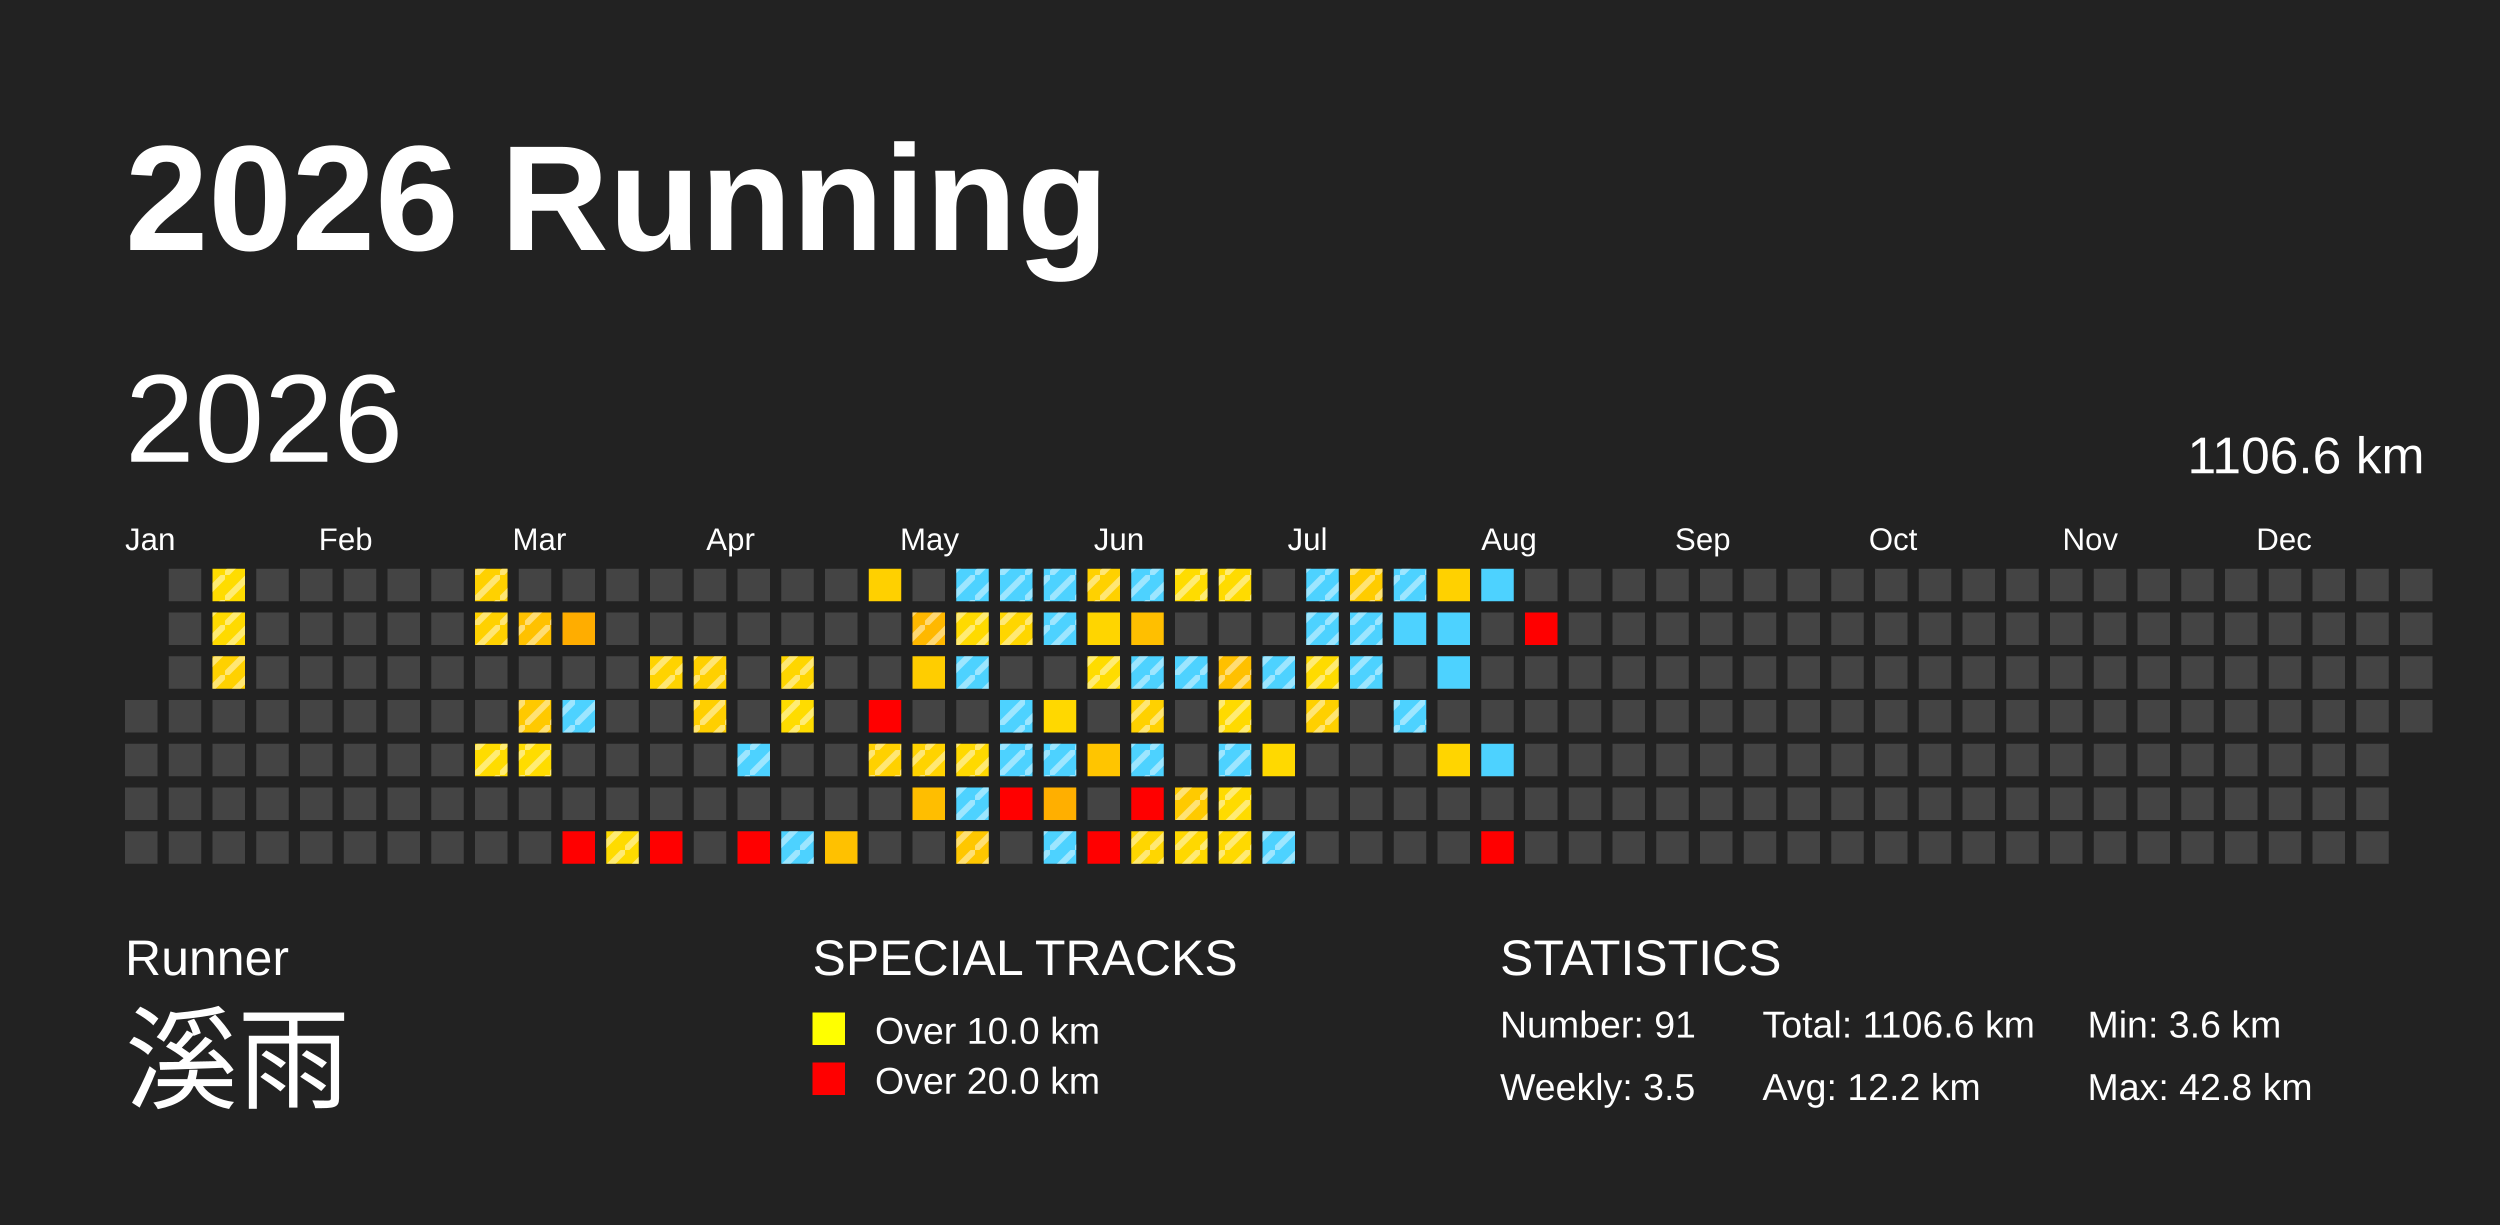
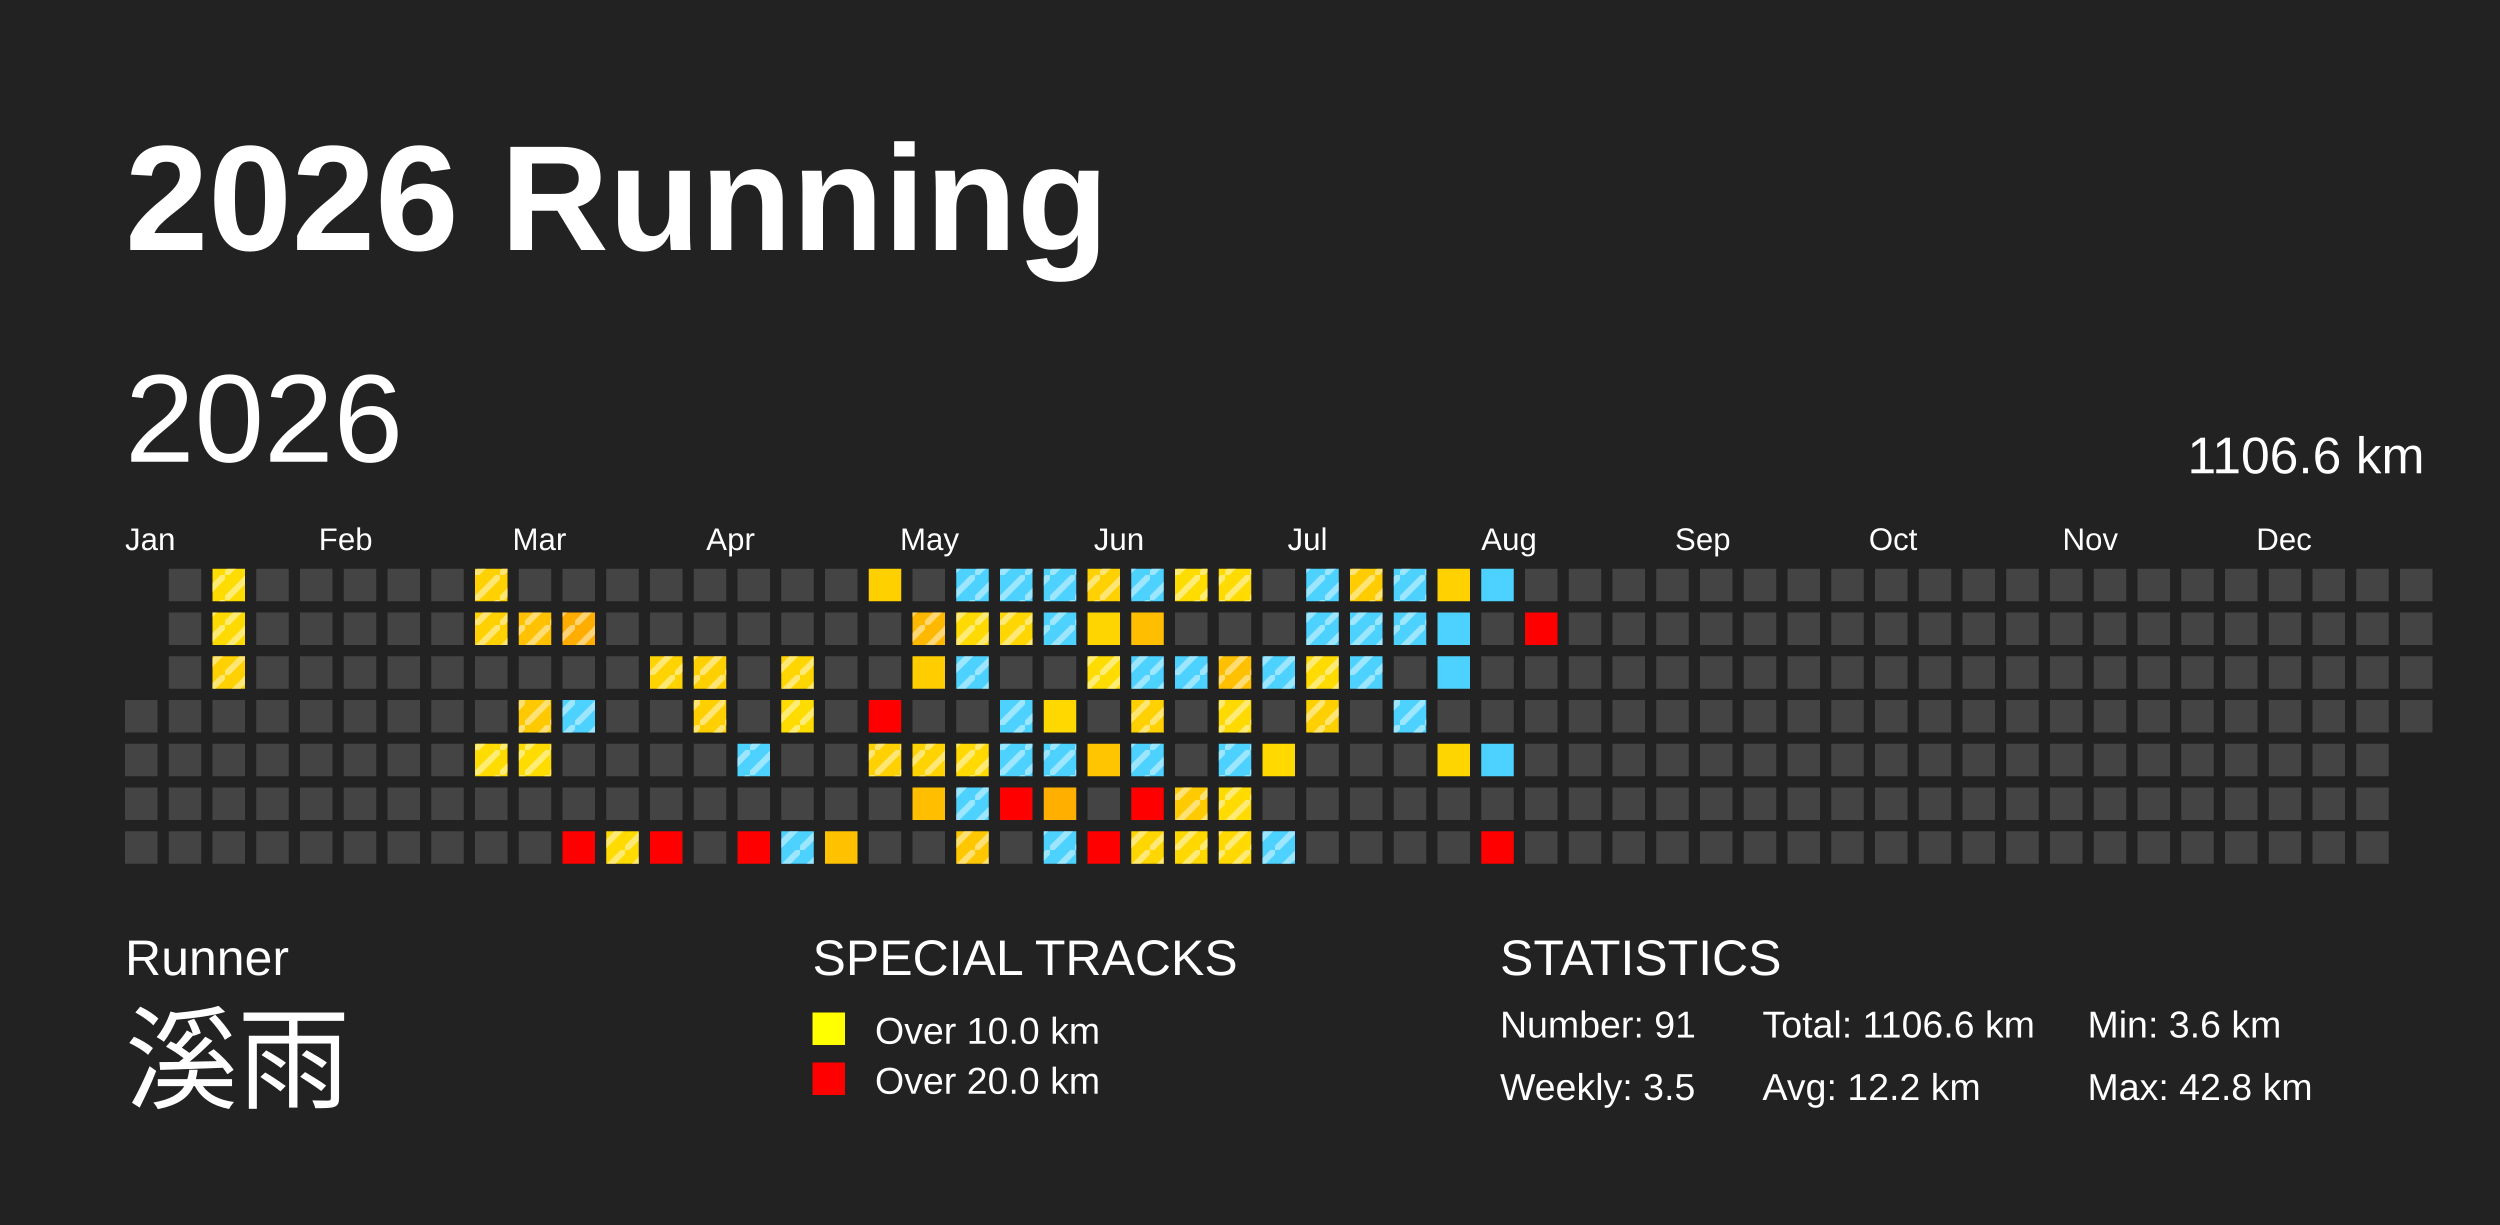
<svg xmlns="http://www.w3.org/2000/svg" baseProfile="full" height="98mm" version="1.1" viewBox="0,0,200,98" width="200mm">
  <defs>
    <pattern height="2" id="indoor-stripe" patternUnits="userSpaceOnUse" width="2">
      <line stroke="white" stroke-opacity="0.45" stroke-width="0.5" x1="0" x2="2" y1="2" y2="0" />
    </pattern>
  </defs>
  <rect fill="#222222" height="98" width="200" x="0" y="0" />
  <text fill="#FFFFFF" style="font-size:12px; font-family:Arial; font-weight:bold;" x="10" y="20">2026 Running</text>
  <text fill="#FFFFFF" style="font-size:4px; font-family:Arial" x="10" y="78">Runner</text>
  <text fill="#FFFFFF" style="font-size:9px; font-family:Arial" x="10" y="88">溪雨</text>
  <text fill="#FFFFFF" style="font-size:4px; font-family:Arial" x="65" y="78">SPECIAL TRACKS</text>
  <rect fill="yellow" height="2.6" width="2.6" x="65" y="81" />
  <text fill="#FFFFFF" style="font-size:3px; font-family:Arial" x="70" y="83.5">Over 10.0 km</text>
  <rect fill="red" height="2.6" width="2.6" x="65" y="85" />
  <text fill="#FFFFFF" style="font-size:3px; font-family:Arial" x="70" y="87.5">Over 20.0 km</text>
  <text fill="#FFFFFF" style="font-size:4px; font-family:Arial" x="120" y="78">STATISTICS</text>
  <text fill="#FFFFFF" style="font-size:3px; font-family:Arial" x="120" y="83">Number: 91</text>
  <text fill="#FFFFFF" style="font-size:3px; font-family:Arial" x="120" y="88">Weekly: 3.5</text>
  <text fill="#FFFFFF" style="font-size:3px; font-family:Arial" x="141" y="83">Total: 1106.6 km</text>
  <text fill="#FFFFFF" style="font-size:3px; font-family:Arial" x="141" y="88">Avg: 12.2 km</text>
  <text fill="#FFFFFF" style="font-size:3px; font-family:Arial" x="167" y="83">Min: 3.6 km</text>
  <text fill="#FFFFFF" style="font-size:3px; font-family:Arial" x="167" y="88">Max: 42.8 km</text>
  <text dominant-baseline="hanging" fill="#FFFFFF" style="font-size:10.0px; font-family:Arial;" x="10" y="30">2026</text>
  <text dominant-baseline="hanging" fill="#FFFFFF" style="font-size:4.125px; font-family:Arial;" x="175" y="35">1106.6 km</text>
  <text fill="#FFFFFF" style="font-size:2.5px; font-family:Arial" x="10.0" y="44">Jan</text>
  <text fill="#FFFFFF" style="font-size:2.5px; font-family:Arial" x="25.5" y="44">Feb</text>
  <text fill="#FFFFFF" style="font-size:2.5px; font-family:Arial" x="41.0" y="44">Mar</text>
  <text fill="#FFFFFF" style="font-size:2.5px; font-family:Arial" x="56.5" y="44">Apr</text>
  <text fill="#FFFFFF" style="font-size:2.5px; font-family:Arial" x="72.0" y="44">May</text>
  <text fill="#FFFFFF" style="font-size:2.5px; font-family:Arial" x="87.5" y="44">Jun</text>
  <text fill="#FFFFFF" style="font-size:2.5px; font-family:Arial" x="103.0" y="44">Jul</text>
  <text fill="#FFFFFF" style="font-size:2.5px; font-family:Arial" x="118.5" y="44">Aug</text>
  <text fill="#FFFFFF" style="font-size:2.5px; font-family:Arial" x="134.0" y="44">Sep</text>
  <text fill="#FFFFFF" style="font-size:2.5px; font-family:Arial" x="149.5" y="44">Oct</text>
  <text fill="#FFFFFF" style="font-size:2.5px; font-family:Arial" x="165.0" y="44">Nov</text>
  <text fill="#FFFFFF" style="font-size:2.5px; font-family:Arial" x="180.5" y="44">Dec</text>
  <rect fill="#444444" height="2.6" width="2.6" x="10.0" y="56.0" />
  <rect fill="#444444" height="2.6" width="2.6" x="10.0" y="59.5" />
  <rect fill="#444444" height="2.6" width="2.6" x="10.0" y="63.0" />
  <rect fill="#444444" height="2.6" width="2.6" x="10.0" y="66.5" />
  <rect fill="#444444" height="2.6" width="2.6" x="13.5" y="45.5" />
  <rect fill="#444444" height="2.6" width="2.6" x="13.5" y="49.0" />
  <rect fill="#444444" height="2.6" width="2.6" x="13.5" y="52.5" />
  <rect fill="#444444" height="2.6" width="2.6" x="13.5" y="56.0" />
  <rect fill="#444444" height="2.6" width="2.6" x="13.5" y="59.5" />
  <rect fill="#444444" height="2.6" width="2.6" x="13.5" y="63.0" />
  <rect fill="#444444" height="2.6" width="2.6" x="13.5" y="66.5" />
  <rect fill="#ffdc00" height="2.6" width="2.6" x="17.0" y="45.5" />
  <rect fill="url(#indoor-stripe)" height="2.6" style="pointer-events: none;" width="2.6" x="17.0" y="45.5" />
  <rect fill="#ffda00" height="2.6" width="2.6" x="17.0" y="49.0" />
  <rect fill="url(#indoor-stripe)" height="2.6" style="pointer-events: none;" width="2.6" x="17.0" y="49.0" />
  <rect fill="#ffd100" height="2.6" width="2.6" x="17.0" y="52.5" />
  <rect fill="url(#indoor-stripe)" height="2.6" style="pointer-events: none;" width="2.6" x="17.0" y="52.5" />
  <rect fill="#444444" height="2.6" width="2.6" x="17.0" y="56.0" />
  <rect fill="#444444" height="2.6" width="2.6" x="17.0" y="59.5" />
  <rect fill="#444444" height="2.6" width="2.6" x="17.0" y="63.0" />
  <rect fill="#444444" height="2.6" width="2.6" x="17.0" y="66.5" />
  <rect fill="#444444" height="2.6" width="2.6" x="20.5" y="45.5" />
  <rect fill="#444444" height="2.6" width="2.6" x="20.5" y="49.0" />
  <rect fill="#444444" height="2.6" width="2.6" x="20.5" y="52.5" />
  <rect fill="#444444" height="2.6" width="2.6" x="20.5" y="56.0" />
  <rect fill="#444444" height="2.6" width="2.6" x="20.5" y="59.5" />
  <rect fill="#444444" height="2.6" width="2.6" x="20.5" y="63.0" />
  <rect fill="#444444" height="2.6" width="2.6" x="20.5" y="66.5" />
  <rect fill="#444444" height="2.6" width="2.6" x="24.0" y="45.5" />
  <rect fill="#444444" height="2.6" width="2.6" x="24.0" y="49.0" />
  <rect fill="#444444" height="2.6" width="2.6" x="24.0" y="52.5" />
  <rect fill="#444444" height="2.6" width="2.6" x="24.0" y="56.0" />
  <rect fill="#444444" height="2.6" width="2.6" x="24.0" y="59.5" />
  <rect fill="#444444" height="2.6" width="2.6" x="24.0" y="63.0" />
  <rect fill="#444444" height="2.6" width="2.6" x="24.0" y="66.5" />
  <rect fill="#444444" height="2.6" width="2.6" x="27.5" y="45.5" />
  <rect fill="#444444" height="2.6" width="2.6" x="27.5" y="49.0" />
  <rect fill="#444444" height="2.6" width="2.6" x="27.5" y="52.5" />
  <rect fill="#444444" height="2.6" width="2.6" x="27.5" y="56.0" />
  <rect fill="#444444" height="2.6" width="2.6" x="27.5" y="59.5" />
  <rect fill="#444444" height="2.6" width="2.6" x="27.5" y="63.0" />
  <rect fill="#444444" height="2.6" width="2.6" x="27.5" y="66.5" />
  <rect fill="#444444" height="2.6" width="2.6" x="31.0" y="45.5" />
  <rect fill="#444444" height="2.6" width="2.6" x="31.0" y="49.0" />
  <rect fill="#444444" height="2.6" width="2.6" x="31.0" y="52.5" />
  <rect fill="#444444" height="2.6" width="2.6" x="31.0" y="56.0" />
  <rect fill="#444444" height="2.6" width="2.6" x="31.0" y="59.5" />
  <rect fill="#444444" height="2.6" width="2.6" x="31.0" y="63.0" />
  <rect fill="#444444" height="2.6" width="2.6" x="31.0" y="66.5" />
  <rect fill="#444444" height="2.6" width="2.6" x="34.5" y="45.5" />
  <rect fill="#444444" height="2.6" width="2.6" x="34.5" y="49.0" />
  <rect fill="#444444" height="2.6" width="2.6" x="34.5" y="52.5" />
  <rect fill="#444444" height="2.6" width="2.6" x="34.5" y="56.0" />
  <rect fill="#444444" height="2.6" width="2.6" x="34.5" y="59.5" />
  <rect fill="#444444" height="2.6" width="2.6" x="34.5" y="63.0" />
  <rect fill="#444444" height="2.6" width="2.6" x="34.5" y="66.5" />
  <rect fill="#ffd100" height="2.6" width="2.6" x="38.0" y="45.5" />
  <rect fill="url(#indoor-stripe)" height="2.6" style="pointer-events: none;" width="2.6" x="38.0" y="45.5" />
  <rect fill="#ffd100" height="2.6" width="2.6" x="38.0" y="49.0" />
  <rect fill="url(#indoor-stripe)" height="2.6" style="pointer-events: none;" width="2.6" x="38.0" y="49.0" />
  <rect fill="#444444" height="2.6" width="2.6" x="38.0" y="52.5" />
  <rect fill="#444444" height="2.6" width="2.6" x="38.0" y="56.0" />
  <rect fill="#ffdc00" height="2.6" width="2.6" x="38.0" y="59.5" />
  <rect fill="url(#indoor-stripe)" height="2.6" style="pointer-events: none;" width="2.6" x="38.0" y="59.5" />
  <rect fill="#444444" height="2.6" width="2.6" x="38.0" y="63.0" />
  <rect fill="#444444" height="2.6" width="2.6" x="38.0" y="66.5" />
  <rect fill="#444444" height="2.6" width="2.6" x="41.5" y="45.5" />
  <rect fill="#ffc100" height="2.6" width="2.6" x="41.5" y="49.0" />
  <rect fill="url(#indoor-stripe)" height="2.6" style="pointer-events: none;" width="2.6" x="41.5" y="49.0" />
  <rect fill="#444444" height="2.6" width="2.6" x="41.5" y="52.5" />
  <rect fill="#ffc900" height="2.6" width="2.6" x="41.5" y="56.0" />
  <rect fill="url(#indoor-stripe)" height="2.6" style="pointer-events: none;" width="2.6" x="41.5" y="56.0" />
  <rect fill="#ffdc00" height="2.6" width="2.6" x="41.5" y="59.5" />
  <rect fill="url(#indoor-stripe)" height="2.6" style="pointer-events: none;" width="2.6" x="41.5" y="59.5" />
  <rect fill="#444444" height="2.6" width="2.6" x="41.5" y="63.0" />
  <rect fill="#444444" height="2.6" width="2.6" x="41.5" y="66.5" />
  <rect fill="#444444" height="2.6" width="2.6" x="45.0" y="45.5" />
  <rect fill="#ffad00" height="2.6" width="2.6" x="45.0" y="49.0" />
+   <rect fill="url(#indoor-stripe)" height="2.6" style="pointer-events: none;" width="2.6" x="45.0" y="49.0" />
  <rect fill="#444444" height="2.6" width="2.6" x="45.0" y="52.5" />
  <rect fill="#4dd2ff" height="2.6" width="2.6" x="45.0" y="56.0" />
  <rect fill="url(#indoor-stripe)" height="2.6" style="pointer-events: none;" width="2.6" x="45.0" y="56.0" />
  <rect fill="#444444" height="2.6" width="2.6" x="45.0" y="59.5" />
  <rect fill="#444444" height="2.6" width="2.6" x="45.0" y="63.0" />
  <rect fill="red" height="2.6" width="2.6" x="45.0" y="66.5" />
  <rect fill="#444444" height="2.6" width="2.6" x="48.5" y="45.5" />
  <rect fill="#444444" height="2.6" width="2.6" x="48.5" y="49.0" />
  <rect fill="#444444" height="2.6" width="2.6" x="48.5" y="52.5" />
  <rect fill="#444444" height="2.6" width="2.6" x="48.5" y="56.0" />
  <rect fill="#444444" height="2.6" width="2.6" x="48.5" y="59.5" />
  <rect fill="#444444" height="2.6" width="2.6" x="48.5" y="63.0" />
  <rect fill="#ffdb00" height="2.6" width="2.6" x="48.5" y="66.5" />
  <rect fill="url(#indoor-stripe)" height="2.6" style="pointer-events: none;" width="2.6" x="48.5" y="66.5" />
  <rect fill="#444444" height="2.6" width="2.6" x="52.0" y="45.5" />
  <rect fill="#444444" height="2.6" width="2.6" x="52.0" y="49.0" />
  <rect fill="#ffd300" height="2.6" width="2.6" x="52.0" y="52.5" />
  <rect fill="url(#indoor-stripe)" height="2.6" style="pointer-events: none;" width="2.6" x="52.0" y="52.5" />
  <rect fill="#444444" height="2.6" width="2.6" x="52.0" y="56.0" />
  <rect fill="#444444" height="2.6" width="2.6" x="52.0" y="59.5" />
  <rect fill="#444444" height="2.6" width="2.6" x="52.0" y="63.0" />
  <rect fill="red" height="2.6" width="2.6" x="52.0" y="66.5" />
  <rect fill="#444444" height="2.6" width="2.6" x="55.5" y="45.5" />
  <rect fill="#444444" height="2.6" width="2.6" x="55.5" y="49.0" />
  <rect fill="#ffd000" height="2.6" width="2.6" x="55.5" y="52.5" />
  <rect fill="url(#indoor-stripe)" height="2.6" style="pointer-events: none;" width="2.6" x="55.5" y="52.5" />
  <rect fill="#ffcf00" height="2.6" width="2.6" x="55.5" y="56.0" />
  <rect fill="url(#indoor-stripe)" height="2.6" style="pointer-events: none;" width="2.6" x="55.5" y="56.0" />
  <rect fill="#444444" height="2.6" width="2.6" x="55.5" y="59.5" />
  <rect fill="#444444" height="2.6" width="2.6" x="55.5" y="63.0" />
  <rect fill="#444444" height="2.6" width="2.6" x="55.5" y="66.5" />
  <rect fill="#444444" height="2.6" width="2.6" x="59.0" y="45.5" />
  <rect fill="#444444" height="2.6" width="2.6" x="59.0" y="49.0" />
  <rect fill="#444444" height="2.6" width="2.6" x="59.0" y="52.5" />
  <rect fill="#444444" height="2.6" width="2.6" x="59.0" y="56.0" />
  <rect fill="#4dd2ff" height="2.6" width="2.6" x="59.0" y="59.5" />
  <rect fill="url(#indoor-stripe)" height="2.6" style="pointer-events: none;" width="2.6" x="59.0" y="59.5" />
  <rect fill="#444444" height="2.6" width="2.6" x="59.0" y="63.0" />
  <rect fill="red" height="2.6" width="2.6" x="59.0" y="66.5" />
  <rect fill="#444444" height="2.6" width="2.6" x="62.5" y="45.5" />
  <rect fill="#444444" height="2.6" width="2.6" x="62.5" y="49.0" />
  <rect fill="#ffd600" height="2.6" width="2.6" x="62.5" y="52.5" />
  <rect fill="url(#indoor-stripe)" height="2.6" style="pointer-events: none;" width="2.6" x="62.5" y="52.5" />
  <rect fill="#ffdc00" height="2.6" width="2.6" x="62.5" y="56.0" />
  <rect fill="url(#indoor-stripe)" height="2.6" style="pointer-events: none;" width="2.6" x="62.5" y="56.0" />
  <rect fill="#444444" height="2.6" width="2.6" x="62.5" y="59.5" />
  <rect fill="#444444" height="2.6" width="2.6" x="62.5" y="63.0" />
  <rect fill="#4dd2ff" height="2.6" width="2.6" x="62.5" y="66.5" />
  <rect fill="url(#indoor-stripe)" height="2.6" style="pointer-events: none;" width="2.6" x="62.5" y="66.5" />
  <rect fill="#444444" height="2.6" width="2.6" x="66.0" y="45.5" />
  <rect fill="#444444" height="2.6" width="2.6" x="66.0" y="49.0" />
  <rect fill="#444444" height="2.6" width="2.6" x="66.0" y="52.5" />
  <rect fill="#444444" height="2.6" width="2.6" x="66.0" y="56.0" />
  <rect fill="#444444" height="2.6" width="2.6" x="66.0" y="59.5" />
  <rect fill="#444444" height="2.6" width="2.6" x="66.0" y="63.0" />
  <rect fill="#ffc100" height="2.6" width="2.6" x="66.0" y="66.5" />
  <rect fill="#ffd000" height="2.6" width="2.6" x="69.5" y="45.5" />
  <rect fill="#444444" height="2.6" width="2.6" x="69.5" y="49.0" />
  <rect fill="#444444" height="2.6" width="2.6" x="69.5" y="52.5" />
  <rect fill="red" height="2.6" width="2.6" x="69.5" y="56.0" />
  <rect fill="#ffd100" height="2.6" width="2.6" x="69.5" y="59.5" />
  <rect fill="url(#indoor-stripe)" height="2.6" style="pointer-events: none;" width="2.6" x="69.5" y="59.5" />
  <rect fill="#444444" height="2.6" width="2.6" x="69.5" y="63.0" />
  <rect fill="#444444" height="2.6" width="2.6" x="69.5" y="66.5" />
  <rect fill="#444444" height="2.6" width="2.6" x="73.0" y="45.5" />
  <rect fill="#ffb800" height="2.6" width="2.6" x="73.0" y="49.0" />
  <rect fill="url(#indoor-stripe)" height="2.6" style="pointer-events: none;" width="2.6" x="73.0" y="49.0" />
  <rect fill="#ffcd00" height="2.6" width="2.6" x="73.0" y="52.5" />
  <rect fill="#444444" height="2.6" width="2.6" x="73.0" y="56.0" />
  <rect fill="#ffd300" height="2.6" width="2.6" x="73.0" y="59.5" />
  <rect fill="url(#indoor-stripe)" height="2.6" style="pointer-events: none;" width="2.6" x="73.0" y="59.5" />
  <rect fill="#ffbe00" height="2.6" width="2.6" x="73.0" y="63.0" />
  <rect fill="#444444" height="2.6" width="2.6" x="73.0" y="66.5" />
  <rect fill="#4dd2ff" height="2.6" width="2.6" x="76.5" y="45.5" />
  <rect fill="url(#indoor-stripe)" height="2.6" style="pointer-events: none;" width="2.6" x="76.5" y="45.5" />
  <rect fill="#ffda00" height="2.6" width="2.6" x="76.5" y="49.0" />
  <rect fill="url(#indoor-stripe)" height="2.6" style="pointer-events: none;" width="2.6" x="76.5" y="49.0" />
  <rect fill="#4dd2ff" height="2.6" width="2.6" x="76.5" y="52.5" />
  <rect fill="url(#indoor-stripe)" height="2.6" style="pointer-events: none;" width="2.6" x="76.5" y="52.5" />
  <rect fill="#444444" height="2.6" width="2.6" x="76.5" y="56.0" />
  <rect fill="#ffd900" height="2.6" width="2.6" x="76.5" y="59.5" />
  <rect fill="url(#indoor-stripe)" height="2.6" style="pointer-events: none;" width="2.6" x="76.5" y="59.5" />
  <rect fill="#4dd2ff" height="2.6" width="2.6" x="76.5" y="63.0" />
  <rect fill="url(#indoor-stripe)" height="2.6" style="pointer-events: none;" width="2.6" x="76.5" y="63.0" />
  <rect fill="#ffc700" height="2.6" width="2.6" x="76.5" y="66.5" />
  <rect fill="url(#indoor-stripe)" height="2.6" style="pointer-events: none;" width="2.6" x="76.5" y="66.5" />
  <rect fill="#4dd2ff" height="2.6" width="2.6" x="80.0" y="45.5" />
  <rect fill="url(#indoor-stripe)" height="2.6" style="pointer-events: none;" width="2.6" x="80.0" y="45.5" />
  <rect fill="#ffd600" height="2.6" width="2.6" x="80.0" y="49.0" />
  <rect fill="url(#indoor-stripe)" height="2.6" style="pointer-events: none;" width="2.6" x="80.0" y="49.0" />
  <rect fill="#444444" height="2.6" width="2.6" x="80.0" y="52.5" />
  <rect fill="#4dd2ff" height="2.6" width="2.6" x="80.0" y="56.0" />
  <rect fill="url(#indoor-stripe)" height="2.6" style="pointer-events: none;" width="2.6" x="80.0" y="56.0" />
  <rect fill="#4dd2ff" height="2.6" width="2.6" x="80.0" y="59.5" />
  <rect fill="url(#indoor-stripe)" height="2.6" style="pointer-events: none;" width="2.6" x="80.0" y="59.5" />
  <rect fill="red" height="2.6" width="2.6" x="80.0" y="63.0" />
  <rect fill="#444444" height="2.6" width="2.6" x="80.0" y="66.5" />
  <rect fill="#4dd2ff" height="2.6" width="2.6" x="83.5" y="45.5" />
  <rect fill="url(#indoor-stripe)" height="2.6" style="pointer-events: none;" width="2.6" x="83.5" y="45.5" />
  <rect fill="#4dd2ff" height="2.6" width="2.6" x="83.5" y="49.0" />
  <rect fill="url(#indoor-stripe)" height="2.6" style="pointer-events: none;" width="2.6" x="83.5" y="49.0" />
  <rect fill="#444444" height="2.6" width="2.6" x="83.5" y="52.5" />
  <rect fill="#ffd800" height="2.6" width="2.6" x="83.5" y="56.0" />
  <rect fill="#4dd2ff" height="2.6" width="2.6" x="83.5" y="59.5" />
  <rect fill="url(#indoor-stripe)" height="2.6" style="pointer-events: none;" width="2.6" x="83.5" y="59.5" />
  <rect fill="#ffaf00" height="2.6" width="2.6" x="83.5" y="63.0" />
  <rect fill="#4dd2ff" height="2.6" width="2.6" x="83.5" y="66.5" />
  <rect fill="url(#indoor-stripe)" height="2.6" style="pointer-events: none;" width="2.6" x="83.5" y="66.5" />
  <rect fill="#ffd100" height="2.6" width="2.6" x="87.0" y="45.5" />
  <rect fill="url(#indoor-stripe)" height="2.6" style="pointer-events: none;" width="2.6" x="87.0" y="45.5" />
  <rect fill="#ffd500" height="2.6" width="2.6" x="87.0" y="49.0" />
  <rect fill="#ffdc00" height="2.6" width="2.6" x="87.0" y="52.5" />
  <rect fill="url(#indoor-stripe)" height="2.6" style="pointer-events: none;" width="2.6" x="87.0" y="52.5" />
  <rect fill="#444444" height="2.6" width="2.6" x="87.0" y="56.0" />
  <rect fill="#ffc500" height="2.6" width="2.6" x="87.0" y="59.5" />
  <rect fill="#444444" height="2.6" width="2.6" x="87.0" y="63.0" />
  <rect fill="red" height="2.6" width="2.6" x="87.0" y="66.5" />
  <rect fill="#4dd2ff" height="2.6" width="2.6" x="90.5" y="45.5" />
  <rect fill="url(#indoor-stripe)" height="2.6" style="pointer-events: none;" width="2.6" x="90.5" y="45.5" />
  <rect fill="#ffbf00" height="2.6" width="2.6" x="90.5" y="49.0" />
  <rect fill="#4dd2ff" height="2.6" width="2.6" x="90.5" y="52.5" />
  <rect fill="url(#indoor-stripe)" height="2.6" style="pointer-events: none;" width="2.6" x="90.5" y="52.5" />
  <rect fill="#ffd100" height="2.6" width="2.6" x="90.5" y="56.0" />
  <rect fill="url(#indoor-stripe)" height="2.6" style="pointer-events: none;" width="2.6" x="90.5" y="56.0" />
  <rect fill="#4dd2ff" height="2.6" width="2.6" x="90.5" y="59.5" />
  <rect fill="url(#indoor-stripe)" height="2.6" style="pointer-events: none;" width="2.6" x="90.5" y="59.5" />
  <rect fill="red" height="2.6" width="2.6" x="90.5" y="63.0" />
  <rect fill="#ffd600" height="2.6" width="2.6" x="90.5" y="66.5" />
  <rect fill="url(#indoor-stripe)" height="2.6" style="pointer-events: none;" width="2.6" x="90.5" y="66.5" />
  <rect fill="#ffdc00" height="2.6" width="2.6" x="94.0" y="45.5" />
  <rect fill="url(#indoor-stripe)" height="2.6" style="pointer-events: none;" width="2.6" x="94.0" y="45.5" />
  <rect fill="#444444" height="2.6" width="2.6" x="94.0" y="49.0" />
  <rect fill="#4dd2ff" height="2.6" width="2.6" x="94.0" y="52.5" />
  <rect fill="url(#indoor-stripe)" height="2.6" style="pointer-events: none;" width="2.6" x="94.0" y="52.5" />
  <rect fill="#444444" height="2.6" width="2.6" x="94.0" y="56.0" />
  <rect fill="#444444" height="2.6" width="2.6" x="94.0" y="59.5" />
  <rect fill="#ffca00" height="2.6" width="2.6" x="94.0" y="63.0" />
  <rect fill="url(#indoor-stripe)" height="2.6" style="pointer-events: none;" width="2.6" x="94.0" y="63.0" />
  <rect fill="#ffd800" height="2.6" width="2.6" x="94.0" y="66.5" />
  <rect fill="url(#indoor-stripe)" height="2.6" style="pointer-events: none;" width="2.6" x="94.0" y="66.5" />
  <rect fill="#ffdb00" height="2.6" width="2.6" x="97.5" y="45.5" />
  <rect fill="url(#indoor-stripe)" height="2.6" style="pointer-events: none;" width="2.6" x="97.5" y="45.5" />
  <rect fill="#444444" height="2.6" width="2.6" x="97.5" y="49.0" />
  <rect fill="#ffc000" height="2.6" width="2.6" x="97.5" y="52.5" />
  <rect fill="url(#indoor-stripe)" height="2.6" style="pointer-events: none;" width="2.6" x="97.5" y="52.5" />
  <rect fill="#ffda00" height="2.6" width="2.6" x="97.5" y="56.0" />
  <rect fill="url(#indoor-stripe)" height="2.6" style="pointer-events: none;" width="2.6" x="97.5" y="56.0" />
  <rect fill="#4dd2ff" height="2.6" width="2.6" x="97.5" y="59.5" />
  <rect fill="url(#indoor-stripe)" height="2.6" style="pointer-events: none;" width="2.6" x="97.5" y="59.5" />
  <rect fill="#ffdb00" height="2.6" width="2.6" x="97.5" y="63.0" />
  <rect fill="url(#indoor-stripe)" height="2.6" style="pointer-events: none;" width="2.6" x="97.5" y="63.0" />
  <rect fill="#ffd900" height="2.6" width="2.6" x="97.5" y="66.5" />
  <rect fill="url(#indoor-stripe)" height="2.6" style="pointer-events: none;" width="2.6" x="97.5" y="66.5" />
  <rect fill="#444444" height="2.6" width="2.6" x="101.0" y="45.5" />
  <rect fill="#444444" height="2.6" width="2.6" x="101.0" y="49.0" />
  <rect fill="#4dd2ff" height="2.6" width="2.6" x="101.0" y="52.5" />
  <rect fill="url(#indoor-stripe)" height="2.6" style="pointer-events: none;" width="2.6" x="101.0" y="52.5" />
  <rect fill="#444444" height="2.6" width="2.6" x="101.0" y="56.0" />
  <rect fill="#ffd900" height="2.6" width="2.6" x="101.0" y="59.5" />
  <rect fill="#444444" height="2.6" width="2.6" x="101.0" y="63.0" />
  <rect fill="#4dd2ff" height="2.6" width="2.6" x="101.0" y="66.5" />
  <rect fill="url(#indoor-stripe)" height="2.6" style="pointer-events: none;" width="2.6" x="101.0" y="66.5" />
  <rect fill="#4dd2ff" height="2.6" width="2.6" x="104.5" y="45.5" />
  <rect fill="url(#indoor-stripe)" height="2.6" style="pointer-events: none;" width="2.6" x="104.5" y="45.5" />
  <rect fill="#4dd2ff" height="2.6" width="2.6" x="104.5" y="49.0" />
  <rect fill="url(#indoor-stripe)" height="2.6" style="pointer-events: none;" width="2.6" x="104.5" y="49.0" />
  <rect fill="#ffdb00" height="2.6" width="2.6" x="104.5" y="52.5" />
  <rect fill="url(#indoor-stripe)" height="2.6" style="pointer-events: none;" width="2.6" x="104.5" y="52.5" />
  <rect fill="#ffd000" height="2.6" width="2.6" x="104.5" y="56.0" />
  <rect fill="url(#indoor-stripe)" height="2.6" style="pointer-events: none;" width="2.6" x="104.5" y="56.0" />
  <rect fill="#444444" height="2.6" width="2.6" x="104.5" y="59.5" />
  <rect fill="#444444" height="2.6" width="2.6" x="104.5" y="63.0" />
  <rect fill="#444444" height="2.6" width="2.6" x="104.5" y="66.5" />
  <rect fill="#ffcc00" height="2.6" width="2.6" x="108.0" y="45.5" />
  <rect fill="url(#indoor-stripe)" height="2.6" style="pointer-events: none;" width="2.6" x="108.0" y="45.5" />
  <rect fill="#4dd2ff" height="2.6" width="2.6" x="108.0" y="49.0" />
  <rect fill="url(#indoor-stripe)" height="2.6" style="pointer-events: none;" width="2.6" x="108.0" y="49.0" />
  <rect fill="#4dd2ff" height="2.6" width="2.6" x="108.0" y="52.5" />
  <rect fill="url(#indoor-stripe)" height="2.6" style="pointer-events: none;" width="2.6" x="108.0" y="52.5" />
  <rect fill="#444444" height="2.6" width="2.6" x="108.0" y="56.0" />
  <rect fill="#444444" height="2.6" width="2.6" x="108.0" y="59.5" />
  <rect fill="#444444" height="2.6" width="2.6" x="108.0" y="63.0" />
  <rect fill="#444444" height="2.6" width="2.6" x="108.0" y="66.5" />
  <rect fill="#4dd2ff" height="2.6" width="2.6" x="111.5" y="45.5" />
  <rect fill="url(#indoor-stripe)" height="2.6" style="pointer-events: none;" width="2.6" x="111.5" y="45.5" />
  <rect fill="#4dd2ff" height="2.6" width="2.6" x="111.5" y="49.0" />
+   <rect fill="url(#indoor-stripe)" height="2.6" style="pointer-events: none;" width="2.6" x="111.5" y="49.0" />
  <rect fill="#444444" height="2.6" width="2.6" x="111.5" y="52.5" />
  <rect fill="#4dd2ff" height="2.6" width="2.6" x="111.5" y="56.0" />
  <rect fill="url(#indoor-stripe)" height="2.6" style="pointer-events: none;" width="2.6" x="111.5" y="56.0" />
  <rect fill="#444444" height="2.6" width="2.6" x="111.5" y="59.5" />
  <rect fill="#444444" height="2.6" width="2.6" x="111.5" y="63.0" />
  <rect fill="#444444" height="2.6" width="2.6" x="111.5" y="66.5" />
  <rect fill="#ffd100" height="2.6" width="2.6" x="115.0" y="45.5" />
  <rect fill="#4dd2ff" height="2.6" width="2.6" x="115.0" y="49.0" />
  <rect fill="#4dd2ff" height="2.6" width="2.6" x="115.0" y="52.5" />
  <rect fill="#444444" height="2.6" width="2.6" x="115.0" y="56.0" />
  <rect fill="#ffd500" height="2.6" width="2.6" x="115.0" y="59.5" />
  <rect fill="#444444" height="2.6" width="2.6" x="115.0" y="63.0" />
  <rect fill="#444444" height="2.6" width="2.6" x="115.0" y="66.5" />
  <rect fill="#4dd2ff" height="2.6" width="2.6" x="118.5" y="45.5" />
  <rect fill="#444444" height="2.6" width="2.6" x="118.5" y="49.0" />
  <rect fill="#444444" height="2.6" width="2.6" x="118.5" y="52.5" />
  <rect fill="#444444" height="2.6" width="2.6" x="118.5" y="56.0" />
  <rect fill="#4dd2ff" height="2.6" width="2.6" x="118.5" y="59.5" />
  <rect fill="#444444" height="2.6" width="2.6" x="118.5" y="63.0" />
  <rect fill="red" height="2.6" width="2.6" x="118.5" y="66.5" />
  <rect fill="#444444" height="2.6" width="2.6" x="122.0" y="45.5" />
  <rect fill="red" height="2.6" width="2.6" x="122.0" y="49.0" />
  <rect fill="#444444" height="2.6" width="2.6" x="122.0" y="52.5" />
  <rect fill="#444444" height="2.6" width="2.6" x="122.0" y="56.0" />
  <rect fill="#444444" height="2.6" width="2.6" x="122.0" y="59.5" />
  <rect fill="#444444" height="2.6" width="2.6" x="122.0" y="63.0" />
  <rect fill="#444444" height="2.6" width="2.6" x="122.0" y="66.5" />
  <rect fill="#444444" height="2.6" width="2.6" x="125.5" y="45.5" />
  <rect fill="#444444" height="2.6" width="2.6" x="125.5" y="49.0" />
  <rect fill="#444444" height="2.6" width="2.6" x="125.5" y="52.5" />
  <rect fill="#444444" height="2.6" width="2.6" x="125.5" y="56.0" />
  <rect fill="#444444" height="2.6" width="2.6" x="125.5" y="59.5" />
  <rect fill="#444444" height="2.6" width="2.6" x="125.5" y="63.0" />
  <rect fill="#444444" height="2.6" width="2.6" x="125.5" y="66.5" />
  <rect fill="#444444" height="2.6" width="2.6" x="129.0" y="45.5" />
  <rect fill="#444444" height="2.6" width="2.6" x="129.0" y="49.0" />
  <rect fill="#444444" height="2.6" width="2.6" x="129.0" y="52.5" />
  <rect fill="#444444" height="2.6" width="2.6" x="129.0" y="56.0" />
  <rect fill="#444444" height="2.6" width="2.6" x="129.0" y="59.5" />
  <rect fill="#444444" height="2.6" width="2.6" x="129.0" y="63.0" />
  <rect fill="#444444" height="2.6" width="2.6" x="129.0" y="66.5" />
  <rect fill="#444444" height="2.6" width="2.6" x="132.5" y="45.5" />
  <rect fill="#444444" height="2.6" width="2.6" x="132.5" y="49.0" />
  <rect fill="#444444" height="2.6" width="2.6" x="132.5" y="52.5" />
  <rect fill="#444444" height="2.6" width="2.6" x="132.5" y="56.0" />
  <rect fill="#444444" height="2.6" width="2.6" x="132.5" y="59.5" />
  <rect fill="#444444" height="2.6" width="2.6" x="132.5" y="63.0" />
  <rect fill="#444444" height="2.6" width="2.6" x="132.5" y="66.5" />
  <rect fill="#444444" height="2.6" width="2.6" x="136.0" y="45.5" />
  <rect fill="#444444" height="2.6" width="2.6" x="136.0" y="49.0" />
  <rect fill="#444444" height="2.6" width="2.6" x="136.0" y="52.5" />
  <rect fill="#444444" height="2.6" width="2.6" x="136.0" y="56.0" />
  <rect fill="#444444" height="2.6" width="2.6" x="136.0" y="59.5" />
  <rect fill="#444444" height="2.6" width="2.6" x="136.0" y="63.0" />
  <rect fill="#444444" height="2.6" width="2.6" x="136.0" y="66.5" />
  <rect fill="#444444" height="2.6" width="2.6" x="139.5" y="45.5" />
  <rect fill="#444444" height="2.6" width="2.6" x="139.5" y="49.0" />
  <rect fill="#444444" height="2.6" width="2.6" x="139.5" y="52.5" />
  <rect fill="#444444" height="2.6" width="2.6" x="139.5" y="56.0" />
  <rect fill="#444444" height="2.6" width="2.6" x="139.5" y="59.5" />
  <rect fill="#444444" height="2.6" width="2.6" x="139.5" y="63.0" />
  <rect fill="#444444" height="2.6" width="2.6" x="139.5" y="66.5" />
  <rect fill="#444444" height="2.6" width="2.6" x="143.0" y="45.5" />
  <rect fill="#444444" height="2.6" width="2.6" x="143.0" y="49.0" />
  <rect fill="#444444" height="2.6" width="2.6" x="143.0" y="52.5" />
  <rect fill="#444444" height="2.6" width="2.6" x="143.0" y="56.0" />
  <rect fill="#444444" height="2.6" width="2.6" x="143.0" y="59.5" />
  <rect fill="#444444" height="2.6" width="2.6" x="143.0" y="63.0" />
  <rect fill="#444444" height="2.6" width="2.6" x="143.0" y="66.5" />
  <rect fill="#444444" height="2.6" width="2.6" x="146.5" y="45.5" />
  <rect fill="#444444" height="2.6" width="2.6" x="146.5" y="49.0" />
  <rect fill="#444444" height="2.6" width="2.6" x="146.5" y="52.5" />
  <rect fill="#444444" height="2.6" width="2.6" x="146.5" y="56.0" />
  <rect fill="#444444" height="2.6" width="2.6" x="146.5" y="59.5" />
  <rect fill="#444444" height="2.6" width="2.6" x="146.5" y="63.0" />
  <rect fill="#444444" height="2.6" width="2.6" x="146.5" y="66.5" />
  <rect fill="#444444" height="2.6" width="2.6" x="150.0" y="45.5" />
  <rect fill="#444444" height="2.6" width="2.6" x="150.0" y="49.0" />
  <rect fill="#444444" height="2.6" width="2.6" x="150.0" y="52.5" />
  <rect fill="#444444" height="2.6" width="2.6" x="150.0" y="56.0" />
  <rect fill="#444444" height="2.6" width="2.6" x="150.0" y="59.5" />
  <rect fill="#444444" height="2.6" width="2.6" x="150.0" y="63.0" />
  <rect fill="#444444" height="2.6" width="2.6" x="150.0" y="66.5" />
  <rect fill="#444444" height="2.6" width="2.6" x="153.5" y="45.5" />
  <rect fill="#444444" height="2.6" width="2.6" x="153.5" y="49.0" />
  <rect fill="#444444" height="2.6" width="2.6" x="153.5" y="52.5" />
  <rect fill="#444444" height="2.6" width="2.6" x="153.5" y="56.0" />
  <rect fill="#444444" height="2.6" width="2.6" x="153.5" y="59.5" />
  <rect fill="#444444" height="2.6" width="2.6" x="153.5" y="63.0" />
  <rect fill="#444444" height="2.6" width="2.6" x="153.5" y="66.5" />
  <rect fill="#444444" height="2.6" width="2.6" x="157.0" y="45.5" />
  <rect fill="#444444" height="2.6" width="2.6" x="157.0" y="49.0" />
  <rect fill="#444444" height="2.6" width="2.6" x="157.0" y="52.5" />
  <rect fill="#444444" height="2.6" width="2.6" x="157.0" y="56.0" />
  <rect fill="#444444" height="2.6" width="2.6" x="157.0" y="59.5" />
  <rect fill="#444444" height="2.6" width="2.6" x="157.0" y="63.0" />
  <rect fill="#444444" height="2.6" width="2.6" x="157.0" y="66.5" />
  <rect fill="#444444" height="2.6" width="2.6" x="160.5" y="45.5" />
  <rect fill="#444444" height="2.6" width="2.6" x="160.5" y="49.0" />
  <rect fill="#444444" height="2.6" width="2.6" x="160.5" y="52.5" />
  <rect fill="#444444" height="2.6" width="2.6" x="160.5" y="56.0" />
  <rect fill="#444444" height="2.6" width="2.6" x="160.5" y="59.5" />
  <rect fill="#444444" height="2.6" width="2.6" x="160.5" y="63.0" />
  <rect fill="#444444" height="2.6" width="2.6" x="160.5" y="66.5" />
  <rect fill="#444444" height="2.6" width="2.6" x="164.0" y="45.5" />
  <rect fill="#444444" height="2.6" width="2.6" x="164.0" y="49.0" />
  <rect fill="#444444" height="2.6" width="2.6" x="164.0" y="52.5" />
  <rect fill="#444444" height="2.6" width="2.6" x="164.0" y="56.0" />
  <rect fill="#444444" height="2.6" width="2.6" x="164.0" y="59.5" />
  <rect fill="#444444" height="2.6" width="2.6" x="164.0" y="63.0" />
  <rect fill="#444444" height="2.6" width="2.6" x="164.0" y="66.5" />
  <rect fill="#444444" height="2.6" width="2.6" x="167.5" y="45.5" />
  <rect fill="#444444" height="2.6" width="2.6" x="167.5" y="49.0" />
  <rect fill="#444444" height="2.6" width="2.6" x="167.5" y="52.5" />
  <rect fill="#444444" height="2.6" width="2.6" x="167.5" y="56.0" />
  <rect fill="#444444" height="2.6" width="2.6" x="167.5" y="59.5" />
  <rect fill="#444444" height="2.6" width="2.6" x="167.5" y="63.0" />
  <rect fill="#444444" height="2.6" width="2.6" x="167.5" y="66.5" />
  <rect fill="#444444" height="2.6" width="2.6" x="171.0" y="45.5" />
  <rect fill="#444444" height="2.6" width="2.6" x="171.0" y="49.0" />
  <rect fill="#444444" height="2.6" width="2.6" x="171.0" y="52.5" />
  <rect fill="#444444" height="2.6" width="2.6" x="171.0" y="56.0" />
  <rect fill="#444444" height="2.6" width="2.6" x="171.0" y="59.5" />
  <rect fill="#444444" height="2.6" width="2.6" x="171.0" y="63.0" />
  <rect fill="#444444" height="2.6" width="2.6" x="171.0" y="66.5" />
  <rect fill="#444444" height="2.6" width="2.6" x="174.5" y="45.5" />
  <rect fill="#444444" height="2.6" width="2.6" x="174.5" y="49.0" />
  <rect fill="#444444" height="2.6" width="2.6" x="174.5" y="52.5" />
  <rect fill="#444444" height="2.6" width="2.6" x="174.5" y="56.0" />
  <rect fill="#444444" height="2.6" width="2.6" x="174.5" y="59.5" />
  <rect fill="#444444" height="2.6" width="2.6" x="174.5" y="63.0" />
  <rect fill="#444444" height="2.6" width="2.6" x="174.5" y="66.5" />
  <rect fill="#444444" height="2.6" width="2.6" x="178.0" y="45.5" />
  <rect fill="#444444" height="2.6" width="2.6" x="178.0" y="49.0" />
  <rect fill="#444444" height="2.6" width="2.6" x="178.0" y="52.5" />
  <rect fill="#444444" height="2.6" width="2.6" x="178.0" y="56.0" />
  <rect fill="#444444" height="2.6" width="2.6" x="178.0" y="59.5" />
  <rect fill="#444444" height="2.6" width="2.6" x="178.0" y="63.0" />
  <rect fill="#444444" height="2.6" width="2.6" x="178.0" y="66.5" />
  <rect fill="#444444" height="2.6" width="2.6" x="181.5" y="45.5" />
  <rect fill="#444444" height="2.6" width="2.6" x="181.5" y="49.0" />
  <rect fill="#444444" height="2.6" width="2.6" x="181.5" y="52.5" />
  <rect fill="#444444" height="2.6" width="2.6" x="181.5" y="56.0" />
  <rect fill="#444444" height="2.6" width="2.6" x="181.5" y="59.5" />
  <rect fill="#444444" height="2.6" width="2.6" x="181.5" y="63.0" />
  <rect fill="#444444" height="2.6" width="2.6" x="181.5" y="66.5" />
  <rect fill="#444444" height="2.6" width="2.6" x="185.0" y="45.5" />
  <rect fill="#444444" height="2.6" width="2.6" x="185.0" y="49.0" />
  <rect fill="#444444" height="2.6" width="2.6" x="185.0" y="52.5" />
  <rect fill="#444444" height="2.6" width="2.6" x="185.0" y="56.0" />
  <rect fill="#444444" height="2.6" width="2.6" x="185.0" y="59.5" />
  <rect fill="#444444" height="2.6" width="2.6" x="185.0" y="63.0" />
  <rect fill="#444444" height="2.6" width="2.6" x="185.0" y="66.5" />
  <rect fill="#444444" height="2.6" width="2.6" x="188.5" y="45.5" />
  <rect fill="#444444" height="2.6" width="2.6" x="188.5" y="49.0" />
  <rect fill="#444444" height="2.6" width="2.6" x="188.5" y="52.5" />
  <rect fill="#444444" height="2.6" width="2.6" x="188.5" y="56.0" />
  <rect fill="#444444" height="2.6" width="2.6" x="188.5" y="59.5" />
  <rect fill="#444444" height="2.6" width="2.6" x="188.5" y="63.0" />
  <rect fill="#444444" height="2.6" width="2.6" x="188.5" y="66.5" />
  <rect fill="#444444" height="2.6" width="2.6" x="192.0" y="45.5" />
  <rect fill="#444444" height="2.6" width="2.6" x="192.0" y="49.0" />
  <rect fill="#444444" height="2.6" width="2.6" x="192.0" y="52.5" />
  <rect fill="#444444" height="2.6" width="2.6" x="192.0" y="56.0" />
</svg>
